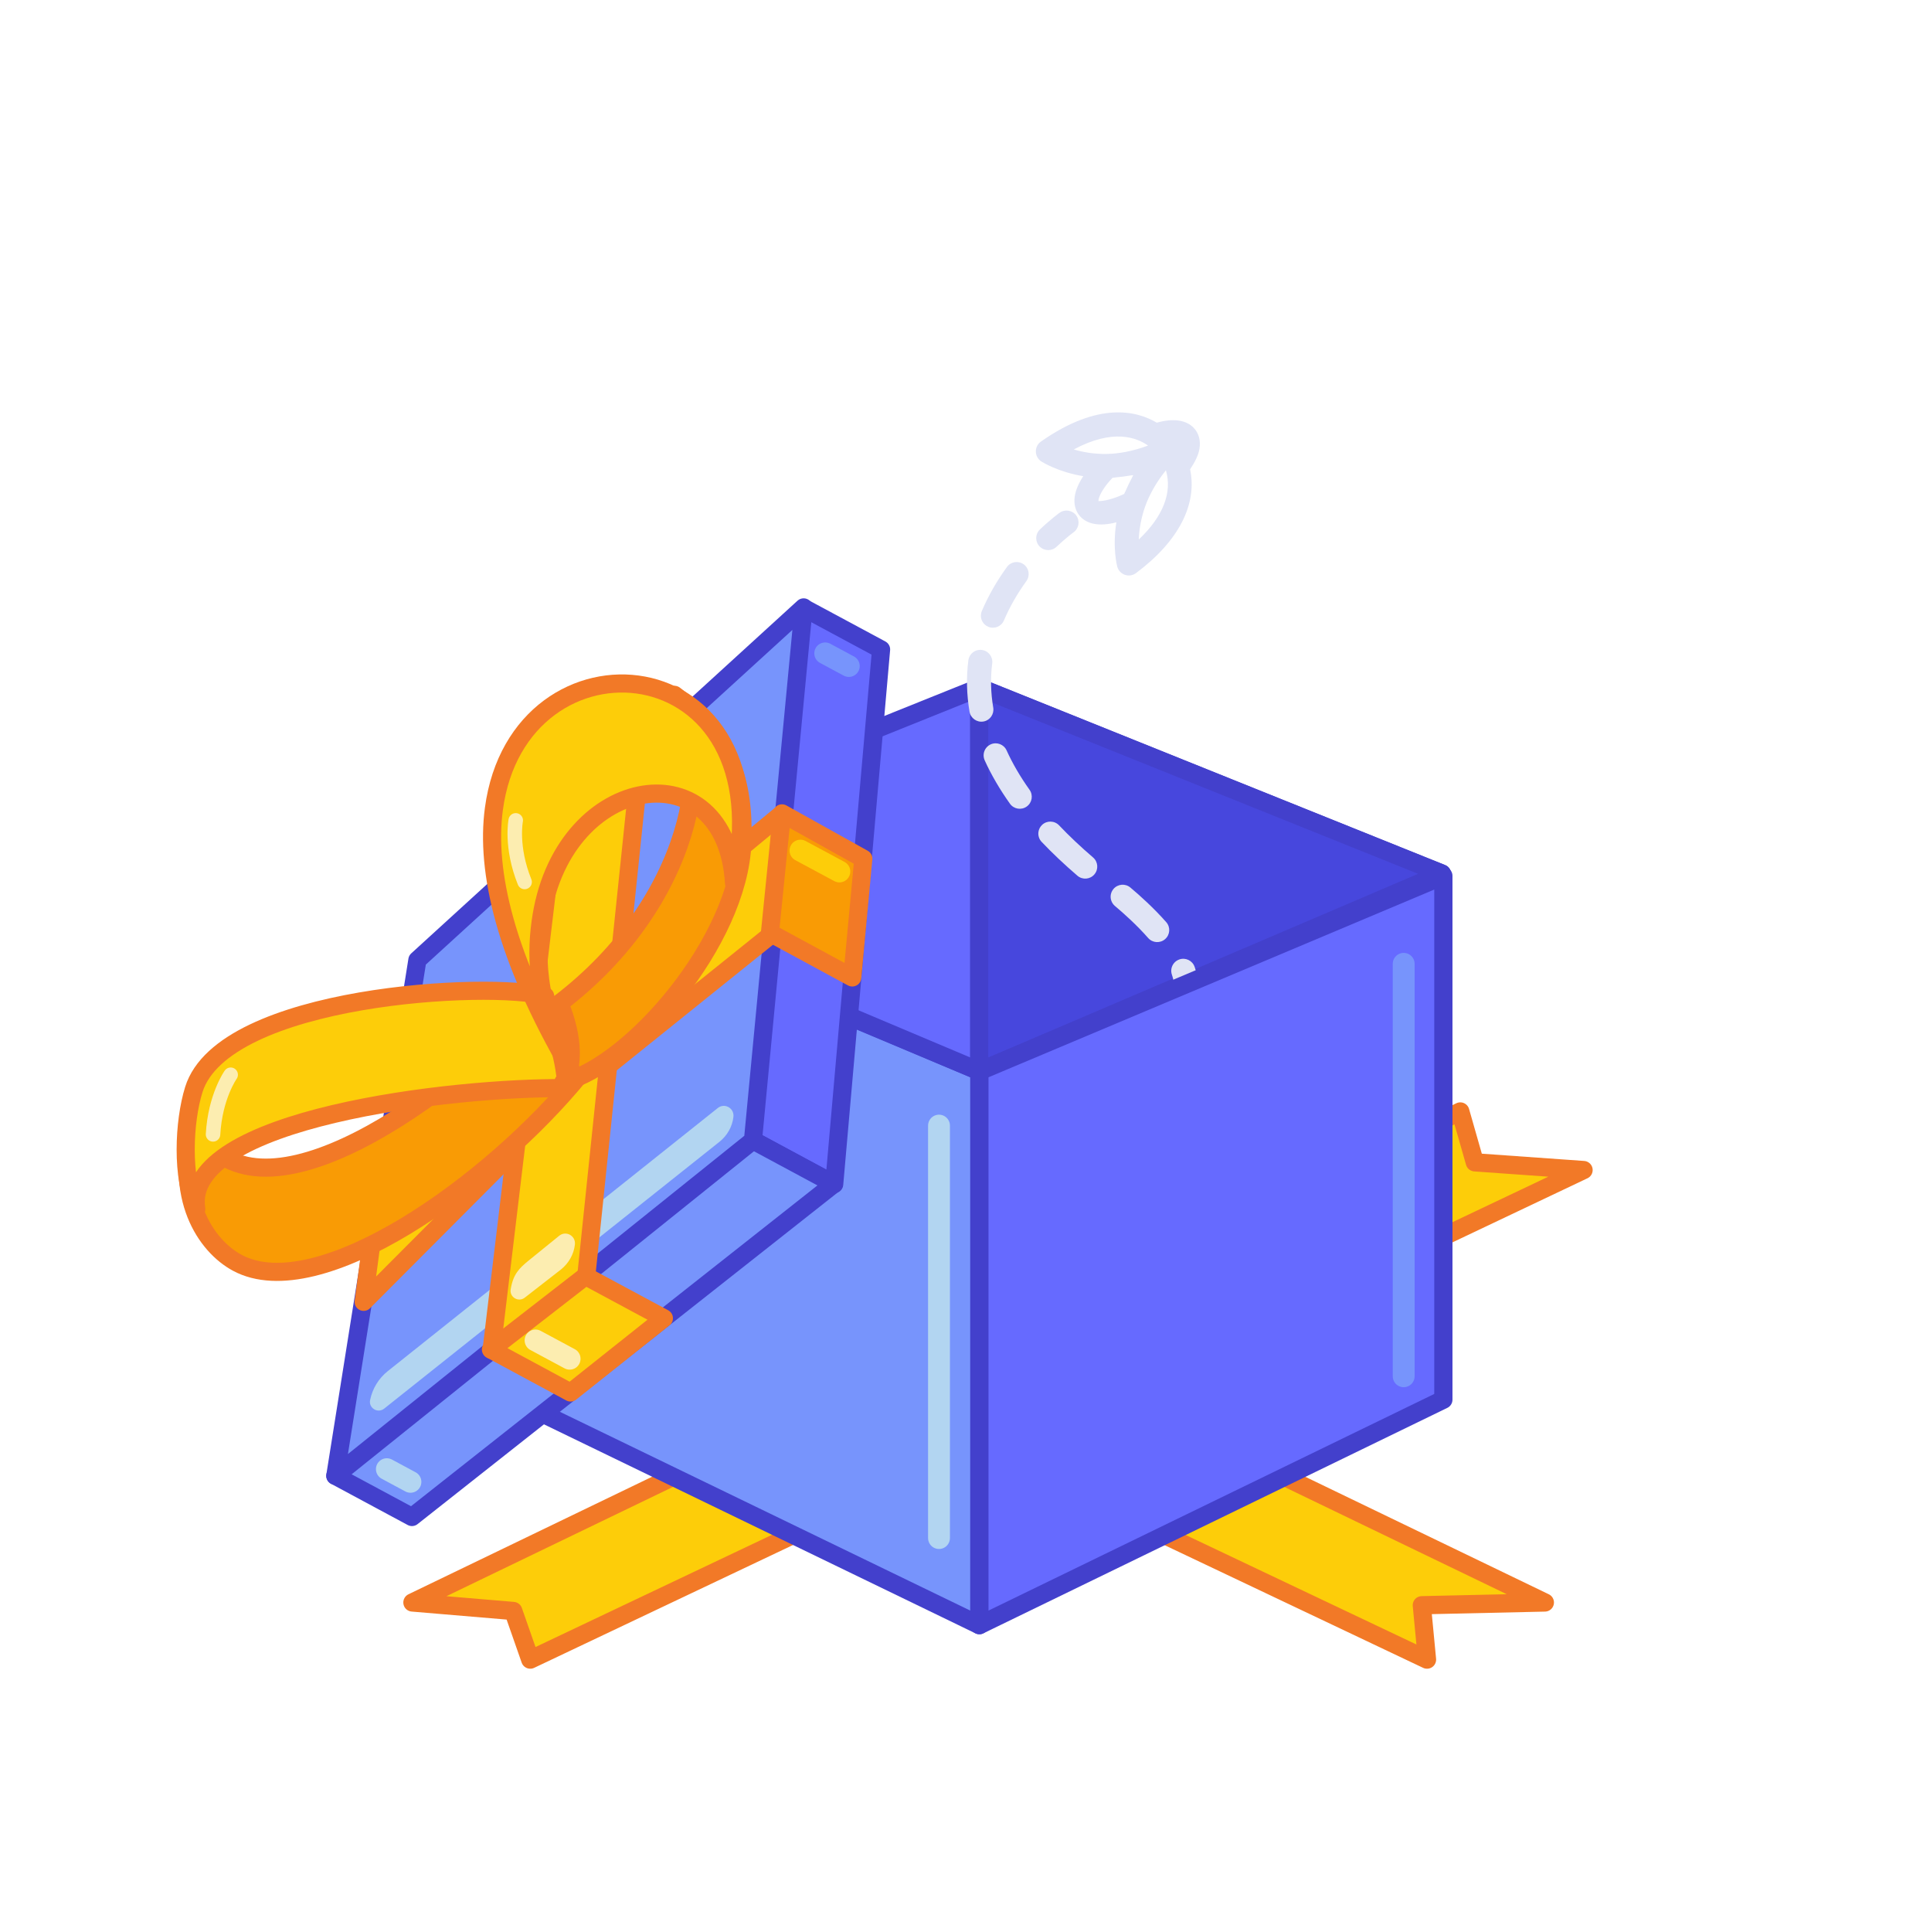
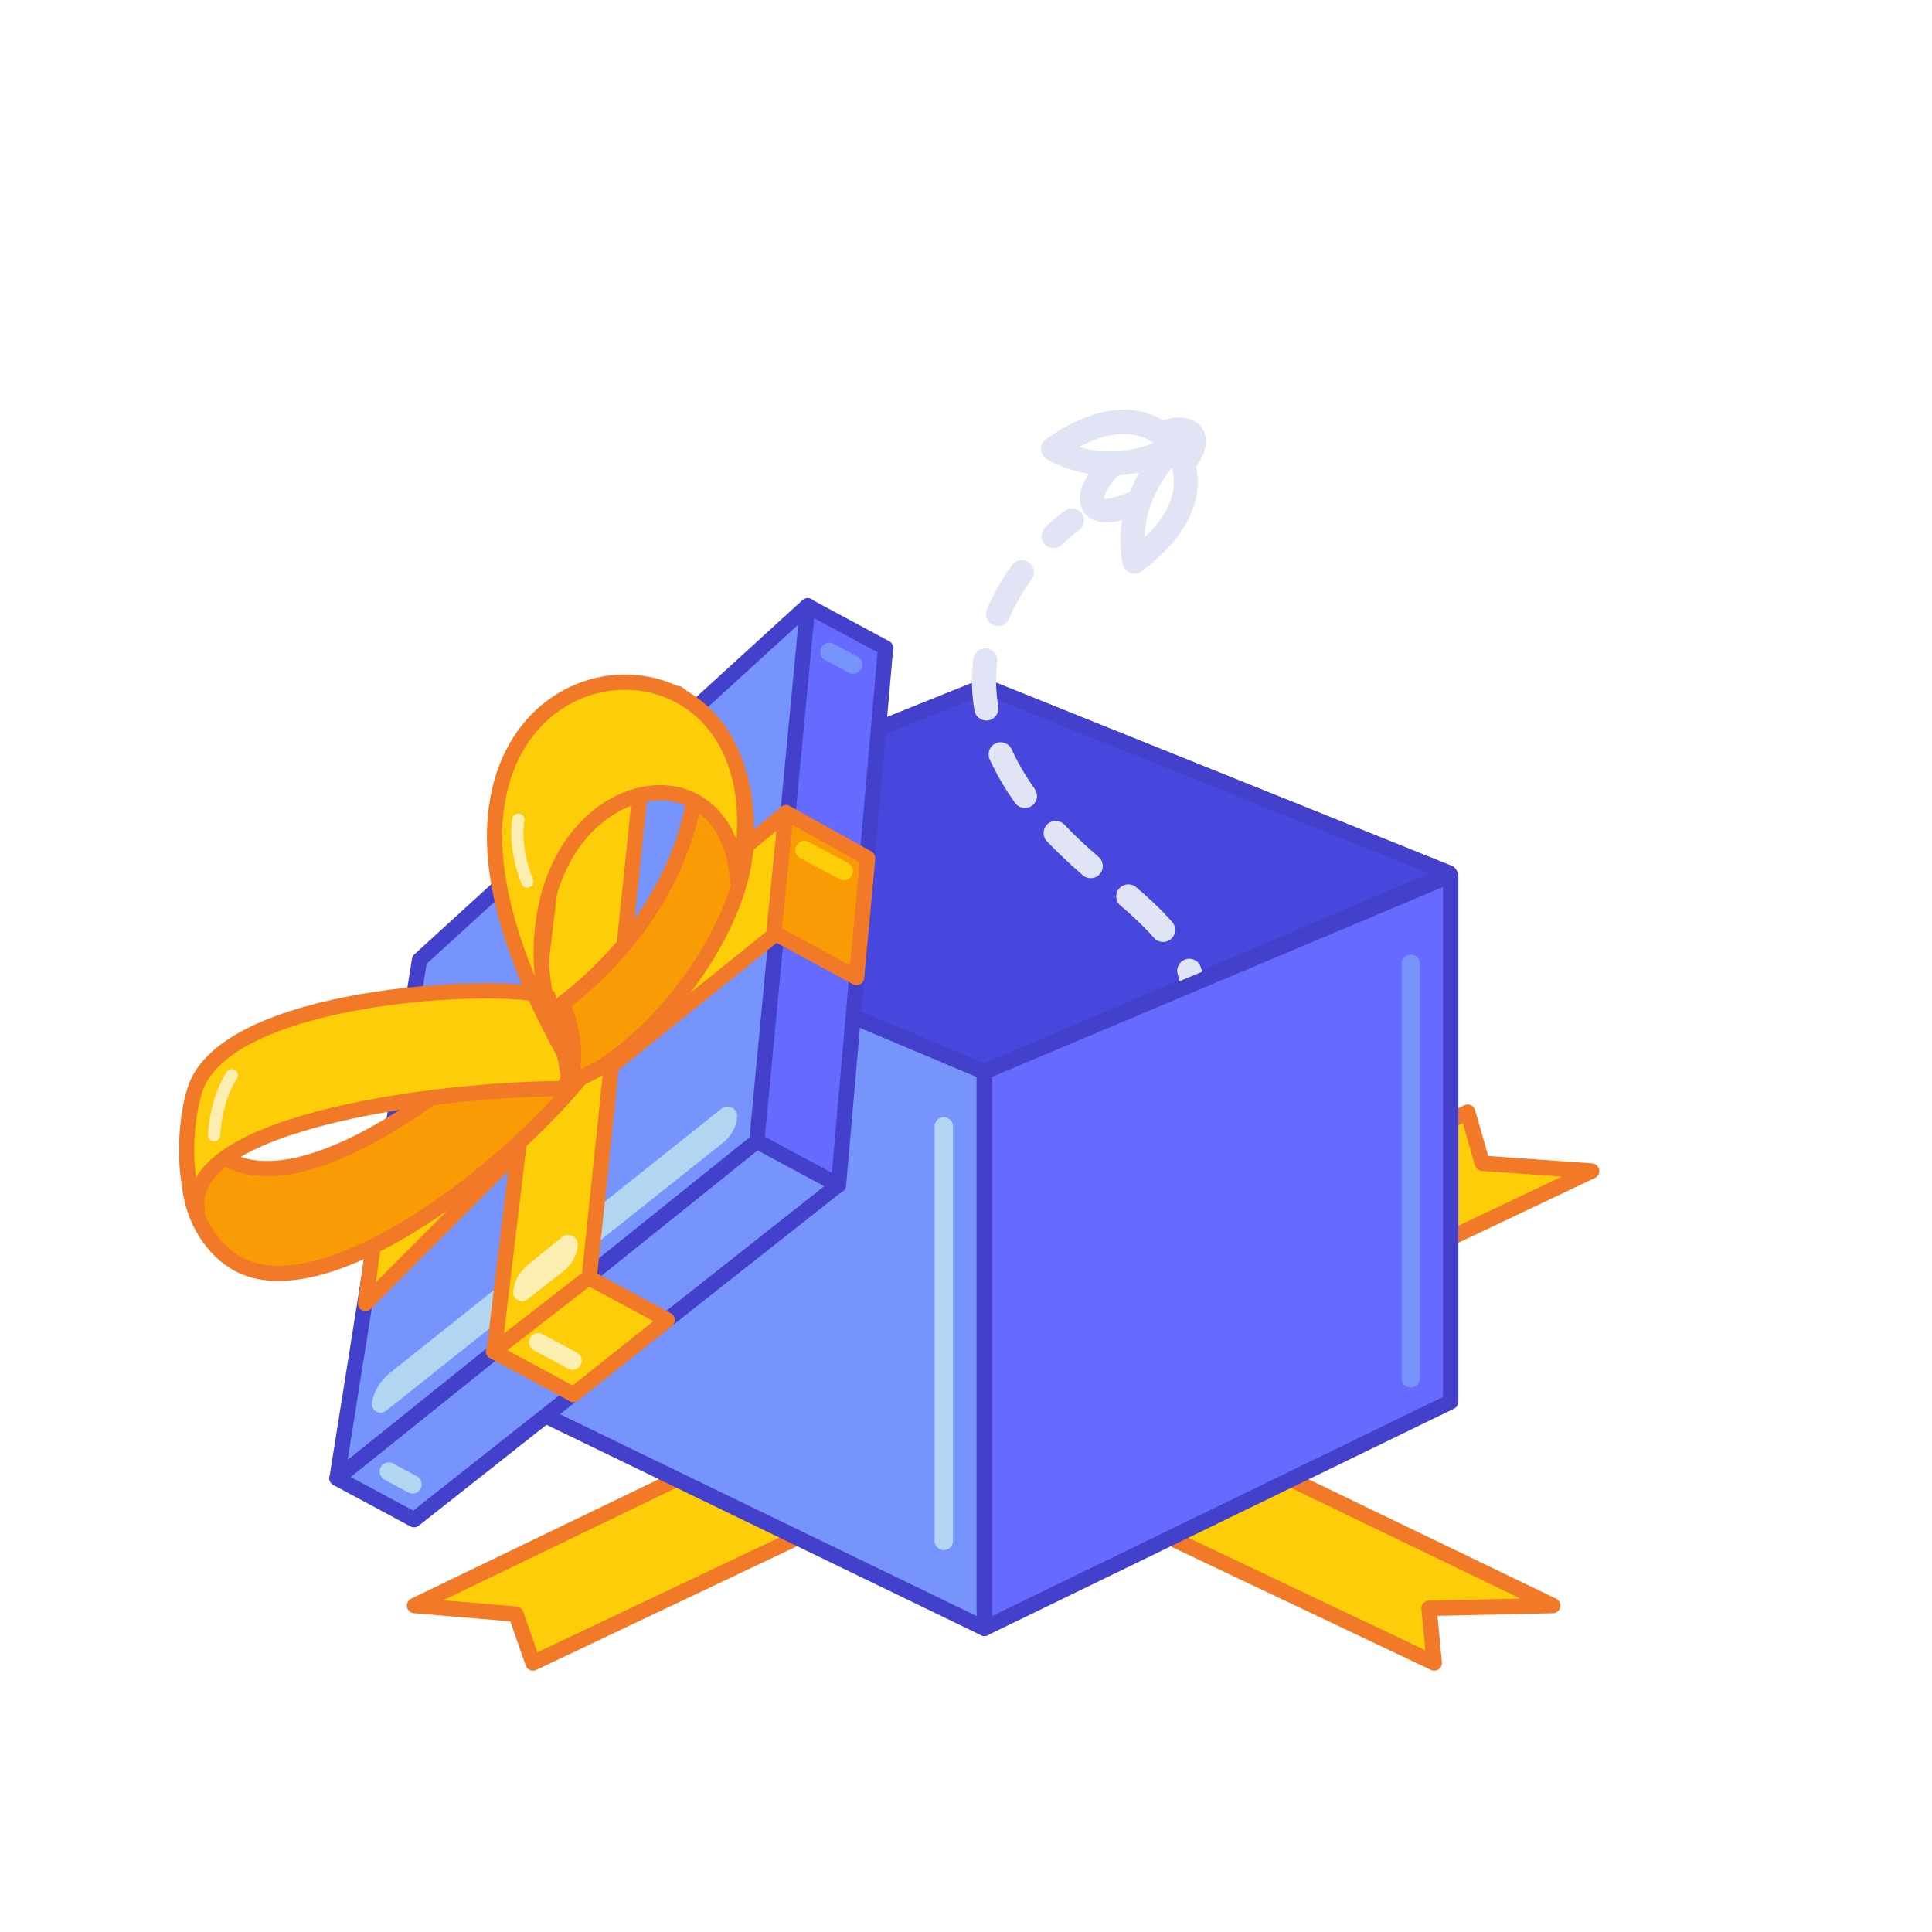
- <svg xmlns="http://www.w3.org/2000/svg" width="208" height="209" viewBox="0 0 208 209" fill="none">
+ <svg xmlns="http://www.w3.org/2000/svg" width="248" height="248" viewBox="0 0 248 248" fill="none">
  <g id="Frame 47784">
    <g id="Group 156361">
-       <path id="Vector" d="M44.627 173.354L95.022 149.047L105.976 156.476L57.378 179.533L55.538 174.274L44.627 173.354Z" fill="#FDCD09" stroke="#F27927" stroke-width="1.972" stroke-miterlimit="10" stroke-linecap="round" stroke-linejoin="round" />
-       <path id="Vector_2" d="M107.21 144.783L158.013 120.236L159.584 125.738L171.35 126.573L119.961 150.962L107.21 144.783Z" fill="#FDCD09" stroke="#F27927" stroke-width="1.972" stroke-miterlimit="10" stroke-linecap="round" stroke-linejoin="round" />
-       <path id="Vector_3" d="M167.162 173.354L116.767 149.047L105.813 156.476L154.411 179.533L153.85 173.652L167.162 173.354Z" fill="#FDCD09" stroke="#F27927" stroke-width="1.972" stroke-miterlimit="10" stroke-linecap="round" stroke-linejoin="round" />
+       <path id="Vector" d="M53.21 206.096L113.296 177.114L126.357 185.972L68.414 213.463L66.219 207.192L53.21 206.096Z" fill="#FDCD09" stroke="#F27927" stroke-width="1.972" stroke-miterlimit="10" stroke-linecap="round" stroke-linejoin="round" />
+       <path id="Vector_2" d="M127.828 172.03L188.401 142.763L190.274 149.322L204.303 150.318L143.032 179.397L127.828 172.03Z" fill="#FDCD09" stroke="#F27927" stroke-width="1.972" stroke-miterlimit="10" stroke-linecap="round" stroke-linejoin="round" />
+       <path id="Vector_3" d="M199.309 206.096L139.222 177.114L126.161 185.972L184.105 213.463L183.437 206.45L199.309 206.096Z" fill="#FDCD09" stroke="#F27927" stroke-width="1.972" stroke-miterlimit="10" stroke-linecap="round" stroke-linejoin="round" />
      <g id="BOX">
        <g id="Group">
-           <path id="Vector_4" d="M55.61 94.746V151.413L105.977 175.804V115.884L55.61 94.746Z" fill="#7794FC" stroke="#4340CC" stroke-width="1.972" stroke-miterlimit="10" stroke-linecap="round" stroke-linejoin="round" />
-           <path id="Vector_5" d="M105.977 74.378L156.018 94.501L105.977 115.883L55.61 94.623L105.977 74.378Z" fill="#666AFF" stroke="#4340CC" stroke-width="1.972" stroke-miterlimit="10" stroke-linecap="round" stroke-linejoin="round" />
+           <path id="Vector_4" d="M66.305 112.37V179.935L126.357 209.016V137.573L66.305 112.37Z" fill="#7794FC" stroke="#4340CC" stroke-width="1.972" stroke-miterlimit="10" stroke-linecap="round" stroke-linejoin="round" />
+           <path id="Vector_5" d="M126.357 88.086L186.022 112.078L126.357 137.572L66.305 112.223L126.357 88.086Z" fill="#666AFF" stroke="#4340CC" stroke-width="1.972" stroke-miterlimit="10" stroke-linecap="round" stroke-linejoin="round" />
          <g id="Subtract">
-             <path fill-rule="evenodd" clip-rule="evenodd" d="M105.948 115.872L105.976 115.883L156.017 94.501L105.976 74.379L105.948 74.39V115.872Z" fill="#4747DD" />
-             <path d="M105.976 115.883L105.593 116.791C105.839 116.895 106.117 116.895 106.363 116.79L105.976 115.883ZM105.948 115.872H104.963C104.963 116.268 105.2 116.626 105.565 116.78L105.948 115.872ZM156.017 94.501L156.405 95.407C156.771 95.251 157.007 94.889 157.003 94.49C156.999 94.092 156.755 93.735 156.385 93.586L156.017 94.501ZM105.976 74.379L106.344 73.464C106.108 73.369 105.844 73.369 105.608 73.464L105.976 74.379ZM105.948 74.39L105.581 73.475C105.207 73.625 104.963 73.987 104.963 74.39H105.948ZM106.359 114.975L106.332 114.963L105.565 116.78L105.593 116.791L106.359 114.975ZM155.63 93.594L105.589 114.977L106.363 116.79L156.405 95.407L155.63 93.594ZM105.608 75.293L155.65 95.415L156.385 93.586L106.344 73.464L105.608 75.293ZM106.316 75.304L106.344 75.293L105.608 73.464L105.581 73.475L106.316 75.304ZM104.963 74.39V115.872H106.934V74.39H104.963Z" fill="#4340CC" />
+             <path fill-rule="evenodd" clip-rule="evenodd" d="M85.597 120.368L126.356 137.573L186.021 112.078L126.356 88.086L105.948 96.289V120.368H85.597Z" fill="#4747DD" />
+             <path d="M126.356 137.573L125.973 138.481C126.219 138.585 126.497 138.584 126.743 138.479L126.356 137.573ZM85.597 120.368V119.382C85.128 119.382 84.724 119.712 84.63 120.172C84.537 120.632 84.781 121.093 85.213 121.276L85.597 120.368ZM186.021 112.078L186.408 112.985C186.774 112.828 187.011 112.466 187.006 112.068C187.002 111.669 186.758 111.312 186.388 111.164L186.021 112.078ZM126.356 88.086L126.724 87.172C126.488 87.077 126.224 87.077 125.988 87.172L126.356 88.086ZM105.948 96.289L105.581 95.374C105.207 95.524 104.963 95.886 104.963 96.289H105.948ZM105.948 120.368V121.353C106.493 121.353 106.934 120.912 106.934 120.368H105.948ZM126.739 136.665L85.98 119.46L85.213 121.276L125.973 138.481L126.739 136.665ZM185.633 111.172L125.969 136.666L126.743 138.479L186.408 112.985L185.633 111.172ZM125.988 89.001L185.653 112.993L186.388 111.164L126.724 87.172L125.988 89.001ZM106.316 97.204L126.724 89.001L125.988 87.172L105.581 95.374L106.316 97.204ZM104.963 96.289V120.368H106.934V96.289H104.963ZM105.948 119.382H85.597V121.353H105.948V119.382Z" fill="#4340CC" />
          </g>
          <g id="Group 156360">
-             <path id="Vector_6" d="M112.086 48.852C112.093 49.283 112.313 49.684 112.676 49.919C112.766 49.978 114.486 51.062 117.214 51.511C116.728 52.26 116.408 52.989 116.301 53.648C116.145 54.619 116.442 55.281 116.72 55.665C117.485 56.721 118.941 56.987 120.797 56.504C120.361 59.229 120.868 61.202 120.889 61.285C120.998 61.703 121.31 62.037 121.717 62.182C122.123 62.326 122.577 62.257 122.922 61.996C127.585 58.524 129.566 54.517 128.776 50.77C129.303 49.985 129.68 49.229 129.791 48.539C129.947 47.57 129.648 46.908 129.37 46.524C128.907 45.883 127.749 45.004 125.17 45.724C122.998 44.436 118.851 43.41 112.638 47.766C112.347 47.969 112.157 48.281 112.102 48.623C112.09 48.697 112.083 48.773 112.086 48.852ZM118.869 54.062C118.943 53.608 119.383 52.738 120.379 51.689C120.535 51.682 120.69 51.642 120.844 51.63C121.309 51.591 121.772 51.531 122.236 51.448C122.363 51.424 122.492 51.426 122.62 51.399C122.555 51.51 122.518 51.628 122.455 51.739C122.226 52.163 122.02 52.591 121.836 53.028C121.777 53.166 121.696 53.295 121.642 53.436C119.979 54.22 118.975 54.206 118.862 54.208C118.862 54.208 118.853 54.162 118.869 54.062ZM123.225 58.36C123.258 57.324 123.475 56.005 123.913 54.79C124.125 54.176 124.411 53.582 124.729 52.995C124.812 52.84 124.902 52.689 124.993 52.537C125.305 52.021 125.653 51.513 126.045 51.023C126.085 50.974 126.116 50.924 126.156 50.875L126.158 50.881C126.867 53.266 125.857 55.875 123.225 58.36ZM116.189 48.62C120.416 46.355 122.985 47.319 124.221 48.2L124.226 48.204C124.169 48.226 124.112 48.241 124.053 48.26C123.459 48.481 122.868 48.651 122.274 48.785C122.107 48.827 121.941 48.863 121.772 48.894C121.11 49.014 120.449 49.097 119.791 49.105C118.366 49.136 117.137 48.901 116.189 48.62Z" fill="#E0E4F5" />
-             <path id="Vector_7" d="M116.464 55.773C116.047 55.189 115.233 55.056 114.65 55.473C114.614 55.499 113.744 56.123 112.536 57.264C112.318 57.468 112.187 57.729 112.143 58.001C112.081 58.387 112.191 58.797 112.479 59.102C112.972 59.623 113.796 59.648 114.318 59.155C115.373 58.161 116.126 57.612 116.161 57.587C116.747 57.17 116.881 56.359 116.464 55.773Z" fill="#E0E4F5" />
-             <path id="Vector_8" d="M104.789 71.389C104.786 71.404 104.784 71.42 104.781 71.435C104.549 73.271 104.593 75.141 104.909 76.988C105.03 77.695 105.704 78.173 106.411 78.052C107.121 77.932 107.591 77.254 107.475 76.55C107.202 74.955 107.164 73.344 107.363 71.761C107.454 71.049 106.948 70.398 106.235 70.31C105.536 70.218 104.9 70.701 104.789 71.389Z" fill="#E0E4F5" />
-             <path id="Vector_9" d="M126.193 99.756C124.845 98.224 123.34 96.875 122.314 96.012C121.764 95.549 120.944 95.623 120.481 96.17C120.325 96.358 120.229 96.575 120.193 96.798C120.123 97.235 120.278 97.697 120.639 98.003C121.598 98.808 122.998 100.063 124.241 101.473C124.715 102.013 125.536 102.066 126.077 101.589C126.617 101.112 126.668 100.291 126.193 99.756Z" fill="#E0E4F5" />
-             <path id="Vector_10" d="M106.449 81.506C106.41 81.75 106.44 82.008 106.548 82.249C107.258 83.813 108.179 85.394 109.283 86.945C109.7 87.531 110.513 87.667 111.097 87.25C111.683 86.833 111.819 86.02 111.402 85.436C110.394 84.02 109.558 82.586 108.919 81.174C108.621 80.52 107.851 80.23 107.197 80.525C106.785 80.715 106.516 81.09 106.449 81.506Z" fill="#E0E4F5" />
-             <path id="Vector_11" d="M118.416 94.593C118.888 94.047 118.82 93.225 118.276 92.758C116.929 91.603 115.692 90.434 114.599 89.284C114.103 88.764 113.282 88.742 112.76 89.235C112.545 89.441 112.414 89.699 112.37 89.971C112.308 90.359 112.421 90.769 112.712 91.074C113.867 92.291 115.169 93.52 116.581 94.732C117.129 95.203 117.948 95.14 118.416 94.593Z" fill="#E0E4F5" />
-             <path id="Vector_12" d="M106.929 67.801C107.592 68.082 108.356 67.775 108.633 67.114C109.248 65.669 110.063 64.238 111.059 62.862C111.483 62.274 111.353 61.466 110.769 61.048C110.187 60.624 109.375 60.757 108.955 61.338C107.844 62.871 106.933 64.471 106.242 66.096C106.199 66.197 106.17 66.298 106.153 66.401C106.06 66.976 106.366 67.563 106.929 67.801Z" fill="#E0E4F5" />
-             <path id="Vector_13" d="M129.532 107.868C129.762 106.843 129.671 105.762 129.266 104.595C129.033 103.915 128.29 103.555 127.611 103.791C127.143 103.953 126.825 104.358 126.751 104.815C126.718 105.02 126.733 105.236 126.808 105.446C127.05 106.146 127.101 106.768 126.995 107.291C126.84 108.011 127.274 108.687 127.975 108.848C128.676 109.008 129.374 108.57 129.532 107.868Z" fill="#E0E4F5" />
+             <path id="Vector_6" d="M133.641 57.651C133.649 58.164 133.911 58.643 134.344 58.923C134.452 58.994 136.502 60.285 139.755 60.822C139.175 61.714 138.793 62.583 138.666 63.37C138.48 64.527 138.833 65.316 139.165 65.774C140.077 67.033 141.814 67.351 144.027 66.774C143.507 70.023 144.111 72.376 144.136 72.474C144.266 72.972 144.639 73.372 145.123 73.544C145.607 73.716 146.148 73.634 146.56 73.323C152.12 69.183 154.482 64.405 153.54 59.937C154.168 59.002 154.618 58.101 154.75 57.277C154.936 56.123 154.579 55.333 154.248 54.875C153.696 54.11 152.316 53.062 149.241 53.921C146.651 52.386 141.706 51.162 134.298 56.356C133.952 56.598 133.725 56.97 133.66 57.377C133.645 57.466 133.637 57.556 133.641 57.651ZM141.728 63.863C141.815 63.321 142.34 62.284 143.528 61.033C143.715 61.026 143.898 60.977 144.083 60.962C144.637 60.916 145.189 60.845 145.742 60.746C145.894 60.717 146.048 60.719 146.2 60.688C146.123 60.819 146.078 60.96 146.003 61.093C145.73 61.598 145.485 62.108 145.266 62.629C145.195 62.794 145.098 62.948 145.033 63.116C143.052 64.051 141.854 64.034 141.719 64.037C141.719 64.037 141.709 63.982 141.728 63.863ZM146.922 68.987C146.96 67.752 147.22 66.179 147.742 64.73C147.995 63.998 148.335 63.29 148.715 62.591C148.814 62.406 148.921 62.225 149.029 62.044C149.401 61.429 149.816 60.824 150.284 60.239C150.331 60.181 150.369 60.121 150.416 60.063L150.418 60.069C151.264 62.913 150.059 66.024 146.922 68.987ZM138.532 57.373C143.572 54.673 146.635 55.823 148.109 56.873L148.114 56.878C148.047 56.904 147.978 56.922 147.909 56.945C147.2 57.208 146.495 57.412 145.788 57.571C145.589 57.621 145.39 57.664 145.189 57.701C144.4 57.844 143.611 57.943 142.827 57.952C141.128 57.989 139.662 57.709 138.532 57.373Z" fill="#E0E4F5" />
+             <path id="Vector_7" d="M138.86 65.903C138.363 65.207 137.393 65.047 136.697 65.545C136.654 65.576 135.617 66.32 134.176 67.68C133.917 67.924 133.76 68.235 133.708 68.56C133.634 69.019 133.766 69.508 134.109 69.871C134.697 70.494 135.679 70.523 136.301 69.935C137.56 68.75 138.457 68.096 138.5 68.065C139.198 67.569 139.357 66.601 138.86 65.903Z" fill="#E0E4F5" />
+             <path id="Vector_8" d="M124.94 84.521C124.937 84.54 124.934 84.558 124.931 84.576C124.654 86.765 124.707 88.995 125.084 91.198C125.228 92.041 126.032 92.61 126.875 92.466C127.721 92.323 128.281 91.514 128.143 90.675C127.818 88.773 127.772 86.853 128.01 84.965C128.119 84.116 127.515 83.34 126.665 83.235C125.831 83.126 125.072 83.701 124.94 84.521Z" fill="#E0E4F5" />
+             <path id="Vector_9" d="M150.46 118.344C148.854 116.517 147.058 114.909 145.836 113.88C145.18 113.328 144.201 113.416 143.65 114.068C143.463 114.293 143.35 114.551 143.307 114.817C143.223 115.338 143.407 115.889 143.839 116.253C144.982 117.213 146.65 118.71 148.133 120.391C148.698 121.035 149.677 121.098 150.322 120.53C150.966 119.961 151.026 118.981 150.46 118.344Z" fill="#E0E4F5" />
+             <path id="Vector_10" d="M126.919 96.585C126.872 96.876 126.908 97.183 127.037 97.471C127.884 99.335 128.981 101.22 130.298 103.069C130.795 103.768 131.765 103.93 132.46 103.433C133.159 102.936 133.322 101.966 132.824 101.271C131.623 99.582 130.626 97.873 129.864 96.189C129.508 95.409 128.59 95.063 127.811 95.415C127.319 95.641 126.999 96.089 126.919 96.585Z" fill="#E0E4F5" />
+             <path id="Vector_11" d="M141.187 112.188C141.75 111.537 141.669 110.557 141.021 110C139.414 108.623 137.939 107.23 136.637 105.858C136.046 105.238 135.066 105.212 134.444 105.8C134.188 106.045 134.032 106.352 133.979 106.677C133.905 107.139 134.04 107.629 134.386 107.993C135.764 109.443 137.316 110.908 138.999 112.354C139.653 112.915 140.63 112.84 141.187 112.188Z" fill="#E0E4F5" />
+             <path id="Vector_12" d="M127.493 80.243C128.284 80.578 129.194 80.213 129.525 79.424C130.258 77.701 131.23 75.995 132.417 74.355C132.923 73.654 132.767 72.69 132.072 72.192C131.377 71.687 130.409 71.845 129.908 72.537C128.583 74.366 127.497 76.274 126.673 78.211C126.622 78.332 126.587 78.452 126.568 78.574C126.457 79.26 126.822 79.96 127.493 80.243Z" fill="#E0E4F5" />
+             <path id="Vector_13" d="M154.442 128.016C154.717 126.794 154.607 125.504 154.124 124.113C153.847 123.302 152.961 122.874 152.152 123.155C151.593 123.348 151.214 123.83 151.126 124.375C151.087 124.62 151.105 124.877 151.194 125.127C151.483 125.962 151.543 126.704 151.417 127.328C151.232 128.187 151.749 128.992 152.586 129.184C153.422 129.375 154.253 128.852 154.442 128.016Z" fill="#E0E4F5" />
          </g>
-           <path id="Vector_14" d="M156.18 94.746V151.413L105.976 175.804V115.884L156.18 94.746Z" fill="#666AFF" stroke="#4340CC" stroke-width="1.972" stroke-miterlimit="10" stroke-linecap="round" stroke-linejoin="round" />
+           <path id="Vector_14" d="M186.215 112.37V179.935L126.356 209.016V137.573L186.215 112.37Z" fill="#666AFF" stroke="#4340CC" stroke-width="1.972" stroke-miterlimit="10" stroke-linecap="round" stroke-linejoin="round" />
        </g>
      </g>
-       <path id="Vector_15" d="M151.887 104.265V148.882" stroke="#7794FC" stroke-width="2.366" stroke-miterlimit="10" stroke-linecap="round" />
-       <path id="Vector_16" d="M101.606 121.767V166.384" stroke="#B2D5F1" stroke-width="2.366" stroke-miterlimit="10" stroke-linecap="round" />
+       <path id="Vector_15" d="M181.097 123.72V176.917" stroke="#7794FC" stroke-width="2.366" stroke-miterlimit="10" stroke-linecap="round" />
+       <path id="Vector_16" d="M121.146 144.588V197.785" stroke="#B2D5F1" stroke-width="2.366" stroke-miterlimit="10" stroke-linecap="round" />
      <g id="Group 156363">
        <g id="Cover_1_">
          <g id="Group_2">
            <g id="Group_3">
-               <path id="Vector_17" d="M95.339 70.257L90.267 128.098L61.913 112.813L87.186 65.875L95.339 70.257Z" fill="#666AFF" stroke="#4340CC" stroke-width="1.96" stroke-miterlimit="10" stroke-linecap="round" stroke-linejoin="round" />
-               <path id="Vector_18" d="M61.894 112.848L36.281 159.649L44.576 164.107C67.274 146.207 55.111 155.775 90.232 128.079L61.894 112.848Z" fill="#7794FC" stroke="#4340CC" stroke-width="1.96" stroke-miterlimit="10" stroke-linecap="round" stroke-linejoin="round" />
-               <path id="Vector_19" d="M45.162 103.856L86.957 65.706L81.474 123.372L36.281 159.649L45.162 103.856Z" fill="#7794FC" stroke="#4340CC" stroke-width="1.96" stroke-miterlimit="10" stroke-linecap="round" stroke-linejoin="round" />
-               <path id="Vector_20" d="M41.95 148.334L77.672 119.861C78.394 119.285 79.462 119.859 79.362 120.815C79.239 121.896 78.687 122.838 77.872 123.501L41.559 152.391C40.855 152.931 39.861 152.305 40.05 151.443C40.303 150.203 40.987 149.102 41.95 148.334Z" fill="#B2D5F1" />
+               <path id="Vector_17" d="M113.675 83.172L107.627 152.136L73.821 133.912L103.955 77.948L113.675 83.172Z" fill="#666AFF" stroke="#4340CC" stroke-width="1.96" stroke-miterlimit="10" stroke-linecap="round" stroke-linejoin="round" />
+               <path id="Vector_18" d="M73.798 133.954L43.259 189.756L53.148 195.071C80.212 173.728 65.71 185.136 107.585 152.113L73.798 133.954Z" fill="#7794FC" stroke="#4340CC" stroke-width="1.96" stroke-miterlimit="10" stroke-linecap="round" stroke-linejoin="round" />
+               <path id="Vector_19" d="M53.849 123.233L103.681 77.746L97.143 146.502L43.259 189.756L53.849 123.233Z" fill="#7794FC" stroke="#4340CC" stroke-width="1.96" stroke-miterlimit="10" stroke-linecap="round" stroke-linejoin="round" />
+               <path id="Vector_20" d="M50.018 176.265L92.61 142.314C93.471 141.628 94.745 142.313 94.625 143.452C94.479 144.741 93.82 145.864 92.848 146.655L49.552 181.102C48.713 181.746 47.528 180.999 47.753 179.971C48.055 178.492 48.87 177.18 50.018 176.265Z" fill="#B2D5F1" />
            </g>
          </g>
        </g>
        <g id="Ribbons_1_">
          <g id="Group_4">
-             <path id="Vector_21" d="M41.633 123.57L39.347 140.83L60.818 119.291C61.302 115.146 61.789 110.911 62.04 106.687L41.633 123.57Z" fill="#FDCD09" stroke="#F27927" stroke-width="1.96" stroke-miterlimit="10" stroke-linecap="round" stroke-linejoin="round" />
+             <path id="Vector_21" d="M49.639 146.738L46.914 167.316L72.514 141.635C73.091 136.693 73.671 131.644 73.971 126.608L49.639 146.738Z" fill="#FDCD09" stroke="#F27927" stroke-width="1.96" stroke-miterlimit="10" stroke-linecap="round" stroke-linejoin="round" />
            <g id="Group_5">
-               <path id="Vector_22" d="M84.579 88.058L62.041 106.687C61.789 110.911 61.302 115.146 60.818 119.29L83.601 100.976L84.579 88.058Z" fill="#FDCD09" stroke="#F27927" stroke-width="1.96" stroke-miterlimit="10" stroke-linecap="round" stroke-linejoin="round" />
-               <path id="Vector_23" d="M84.618 87.987L93.415 92.89L92.221 105.738L83.314 100.913L84.618 87.987Z" fill="#F99B05" stroke="#F27927" stroke-width="1.96" stroke-miterlimit="10" stroke-linecap="round" stroke-linejoin="round" />
+               <path id="Vector_22" d="M100.844 104.396L73.971 126.607C73.671 131.643 73.091 136.693 72.514 141.634L99.678 119.799L100.844 104.396Z" fill="#FDCD09" stroke="#F27927" stroke-width="1.96" stroke-miterlimit="10" stroke-linecap="round" stroke-linejoin="round" />
+               <path id="Vector_23" d="M100.891 104.311L111.379 110.157L109.955 125.476L99.336 119.724L100.891 104.311Z" fill="#F99B05" stroke="#F27927" stroke-width="1.96" stroke-miterlimit="10" stroke-linecap="round" stroke-linejoin="round" />
            </g>
-             <path id="Vector_24" d="M59.925 90.133L56.732 116.819C60.064 114.205 63.24 111.369 66.514 108.862L69.343 81.659L59.925 90.133Z" fill="#FDCD09" stroke="#F27927" stroke-width="1.96" stroke-miterlimit="10" stroke-linecap="round" stroke-linejoin="round" />
+             <path id="Vector_24" d="M71.45 106.87L67.643 138.688C71.615 135.571 75.402 132.19 79.306 129.201L82.679 96.766L71.45 106.87Z" fill="#FDCD09" stroke="#F27927" stroke-width="1.96" stroke-miterlimit="10" stroke-linecap="round" stroke-linejoin="round" />
            <g id="Group_6">
-               <path id="Vector_25" d="M53.193 146.027L63.425 138.174L66.479 108.844C63.205 111.351 60.064 114.206 56.697 116.801L53.193 146.027Z" fill="#FDCD09" stroke="#F27927" stroke-width="1.96" stroke-miterlimit="10" stroke-linecap="round" stroke-linejoin="round" />
-               <path id="Vector_26" d="M53.121 145.99L61.737 150.637L71.838 142.606L63.355 138.046L53.121 145.99Z" fill="#FDCD09" stroke="#F27927" stroke-width="1.96" stroke-miterlimit="10" stroke-linecap="round" stroke-linejoin="round" />
+               <path id="Vector_25" d="M63.422 173.514L75.621 164.151L79.263 129.18C75.358 132.169 71.614 135.573 67.599 138.667L63.422 173.514Z" fill="#FDCD09" stroke="#F27927" stroke-width="1.96" stroke-miterlimit="10" stroke-linecap="round" stroke-linejoin="round" />
+               <path id="Vector_26" d="M63.335 173.469L73.608 179.01L85.652 169.434L75.538 163.998L63.335 173.469Z" fill="#FDCD09" stroke="#F27927" stroke-width="1.96" stroke-miterlimit="10" stroke-linecap="round" stroke-linejoin="round" />
            </g>
          </g>
-           <path id="Vector_27" d="M57.184 136.379L60.519 133.675C61.241 133.1 62.309 133.674 62.209 134.629C62.086 135.711 61.534 136.653 60.719 137.316L56.777 140.382C56.074 140.922 55.08 140.296 55.268 139.433C55.532 137.832 56.202 137.182 57.184 136.379Z" fill="#FCEDB0" />
-           <path id="Vector_28" d="M41.855 158.928L44.418 160.306" stroke="#B2D5F1" stroke-width="2.352" stroke-miterlimit="10" stroke-linecap="round" />
-           <path id="Vector_29" d="M89.288 70.676L91.851 72.053" stroke="#7794FC" stroke-width="2.352" stroke-miterlimit="10" stroke-linecap="round" />
-           <path id="Vector_30" d="M57.945 145.002L61.642 146.989" stroke="#FCEDB0" stroke-width="2.352" stroke-miterlimit="10" stroke-linecap="round" />
-           <path id="Vector_31" d="M86.612 92.013L90.829 94.279" stroke="#FDCD09" stroke-width="2.352" stroke-miterlimit="10" stroke-linecap="round" />
+           <path id="Vector_27" d="M68.181 162.011L72.157 158.786C73.019 158.1 74.292 158.785 74.172 159.924C74.026 161.213 73.368 162.336 72.396 163.127L67.696 166.783C66.857 167.426 65.672 166.68 65.896 165.651C66.212 163.742 67.01 162.968 68.181 162.011Z" fill="#FCEDB0" />
+           <path id="Vector_28" d="M49.904 188.895L52.96 190.538" stroke="#B2D5F1" stroke-width="2.352" stroke-miterlimit="10" stroke-linecap="round" />
+           <path id="Vector_29" d="M106.459 83.671L109.515 85.314" stroke="#7794FC" stroke-width="2.352" stroke-miterlimit="10" stroke-linecap="round" />
+           <path id="Vector_30" d="M69.089 172.292L73.496 174.661" stroke="#FCEDB0" stroke-width="2.352" stroke-miterlimit="10" stroke-linecap="round" />
+           <path id="Vector_31" d="M103.269 109.112L108.298 111.814" stroke="#FDCD09" stroke-width="2.352" stroke-miterlimit="10" stroke-linecap="round" />
        </g>
        <g id="Bow_1_">
          <g id="Group_7">
            <g id="Group_8">
-               <path id="Vector_32" d="M62.807 116.186C53.107 128.087 34.47 141.333 25.677 136.607C22.224 134.751 18.746 129.441 21.042 121.498C26.852 133.568 46.455 120.657 58.709 108.018C59.553 110.032 62.334 113.224 62.807 116.186Z" fill="#F99B05" stroke="#F27927" stroke-width="1.96" stroke-miterlimit="10" stroke-linecap="round" stroke-linejoin="round" />
-               <path id="Vector_33" d="M61.298 117.714C49.078 117.57 19.63 120.968 21.239 130.78C19.621 127.387 19.89 121.337 20.969 117.879C24.166 107.576 53.178 106.1 58.988 107.755C59.898 111.868 61.043 113.493 61.298 117.714Z" fill="#FDCD09" stroke="#F27927" stroke-width="1.96" stroke-miterlimit="10" stroke-linecap="round" stroke-linejoin="round" />
+               <path id="Vector_32" d="M74.886 137.932C63.32 152.122 41.099 167.917 30.615 162.283C26.498 160.07 22.352 153.738 25.09 144.268C32.016 158.659 55.389 143.264 69.999 128.194C71.006 130.595 74.322 134.401 74.886 137.932Z" fill="#F99B05" stroke="#F27927" stroke-width="1.96" stroke-miterlimit="10" stroke-linecap="round" stroke-linejoin="round" />
+               <path id="Vector_33" d="M73.085 139.754C58.516 139.583 23.404 143.636 25.322 155.335C23.394 151.289 23.715 144.076 25.001 139.953C28.814 127.668 63.405 125.907 70.332 127.88C71.415 132.784 72.781 134.722 73.085 139.754Z" fill="#FDCD09" stroke="#F27927" stroke-width="1.96" stroke-miterlimit="10" stroke-linecap="round" stroke-linejoin="round" />
            </g>
            <g id="Group_9">
-               <path id="Vector_34" d="M60.541 108.541C74.767 97.696 77.623 81.795 72.973 75.166C78.971 79.629 80.565 84.431 80.33 91.188C79.924 101.844 68.337 115.209 60.958 117.07C62.033 115.583 62.162 112.44 60.541 108.541Z" fill="#F99B05" stroke="#F27927" stroke-width="1.96" stroke-miterlimit="10" stroke-linecap="round" stroke-linejoin="round" />
-               <path id="Vector_35" d="M53.44 87.52C52.537 94.238 54.684 103.56 61.775 115.722C57.724 108.405 58.02 102.645 58.595 99.1C61.176 83.372 78.57 80.975 79.424 95.52C85.237 69.508 56.137 67.22 53.44 87.52Z" fill="#FDCD09" stroke="#F27927" stroke-width="1.96" stroke-miterlimit="10" stroke-linecap="round" stroke-linejoin="round" />
+               <path id="Vector_34" d="M72.183 128.819C89.144 115.888 92.55 96.929 87.006 89.025C94.157 94.346 96.058 100.073 95.777 108.128C95.294 120.834 81.478 136.768 72.68 138.988C73.962 137.215 74.115 133.468 72.183 128.819Z" fill="#F99B05" stroke="#F27927" stroke-width="1.96" stroke-miterlimit="10" stroke-linecap="round" stroke-linejoin="round" />
+               <path id="Vector_35" d="M63.716 103.754C62.639 111.764 65.2 122.879 73.654 137.38C68.823 128.656 69.177 121.789 69.863 117.562C72.939 98.809 93.678 95.951 94.697 113.293C101.628 82.279 66.932 79.551 63.716 103.754Z" fill="#FDCD09" stroke="#F27927" stroke-width="1.96" stroke-miterlimit="10" stroke-linecap="round" stroke-linejoin="round" />
            </g>
          </g>
          <g id="Vector_36">
-             <path d="M24.96 116.262C24.96 116.262 23.281 118.617 23.052 122.715Z" fill="#FCEDB0" />
-             <path d="M24.96 116.262C24.96 116.262 23.281 118.617 23.052 122.715" stroke="#FCEDB0" stroke-width="1.568" stroke-miterlimit="10" stroke-linecap="round" />
+             <path d="M29.76 138.024C29.76 138.024 27.758 140.832 27.484 145.718L29.76 138.024Z" fill="#FCEDB0" />
+             <path d="M29.76 138.024C29.76 138.024 27.758 140.832 27.484 145.718" stroke="#FCEDB0" stroke-width="1.568" stroke-miterlimit="10" stroke-linecap="round" />
          </g>
          <g id="Vector_37">
-             <path d="M55.806 88.745C55.806 88.745 55.233 91.603 56.767 95.41Z" fill="#FCEDB0" />
-             <path d="M55.806 88.745C55.806 88.745 55.233 91.603 56.767 95.41" stroke="#FCEDB0" stroke-width="1.568" stroke-miterlimit="10" stroke-linecap="round" />
+             <path d="M66.537 105.216C66.537 105.216 65.855 108.623 67.683 113.162L66.537 105.216Z" fill="#FCEDB0" />
+             <path d="M66.537 105.216C66.537 105.216 65.855 108.623 67.683 113.162" stroke="#FCEDB0" stroke-width="1.568" stroke-miterlimit="10" stroke-linecap="round" />
          </g>
        </g>
      </g>
    </g>
  </g>
</svg>
